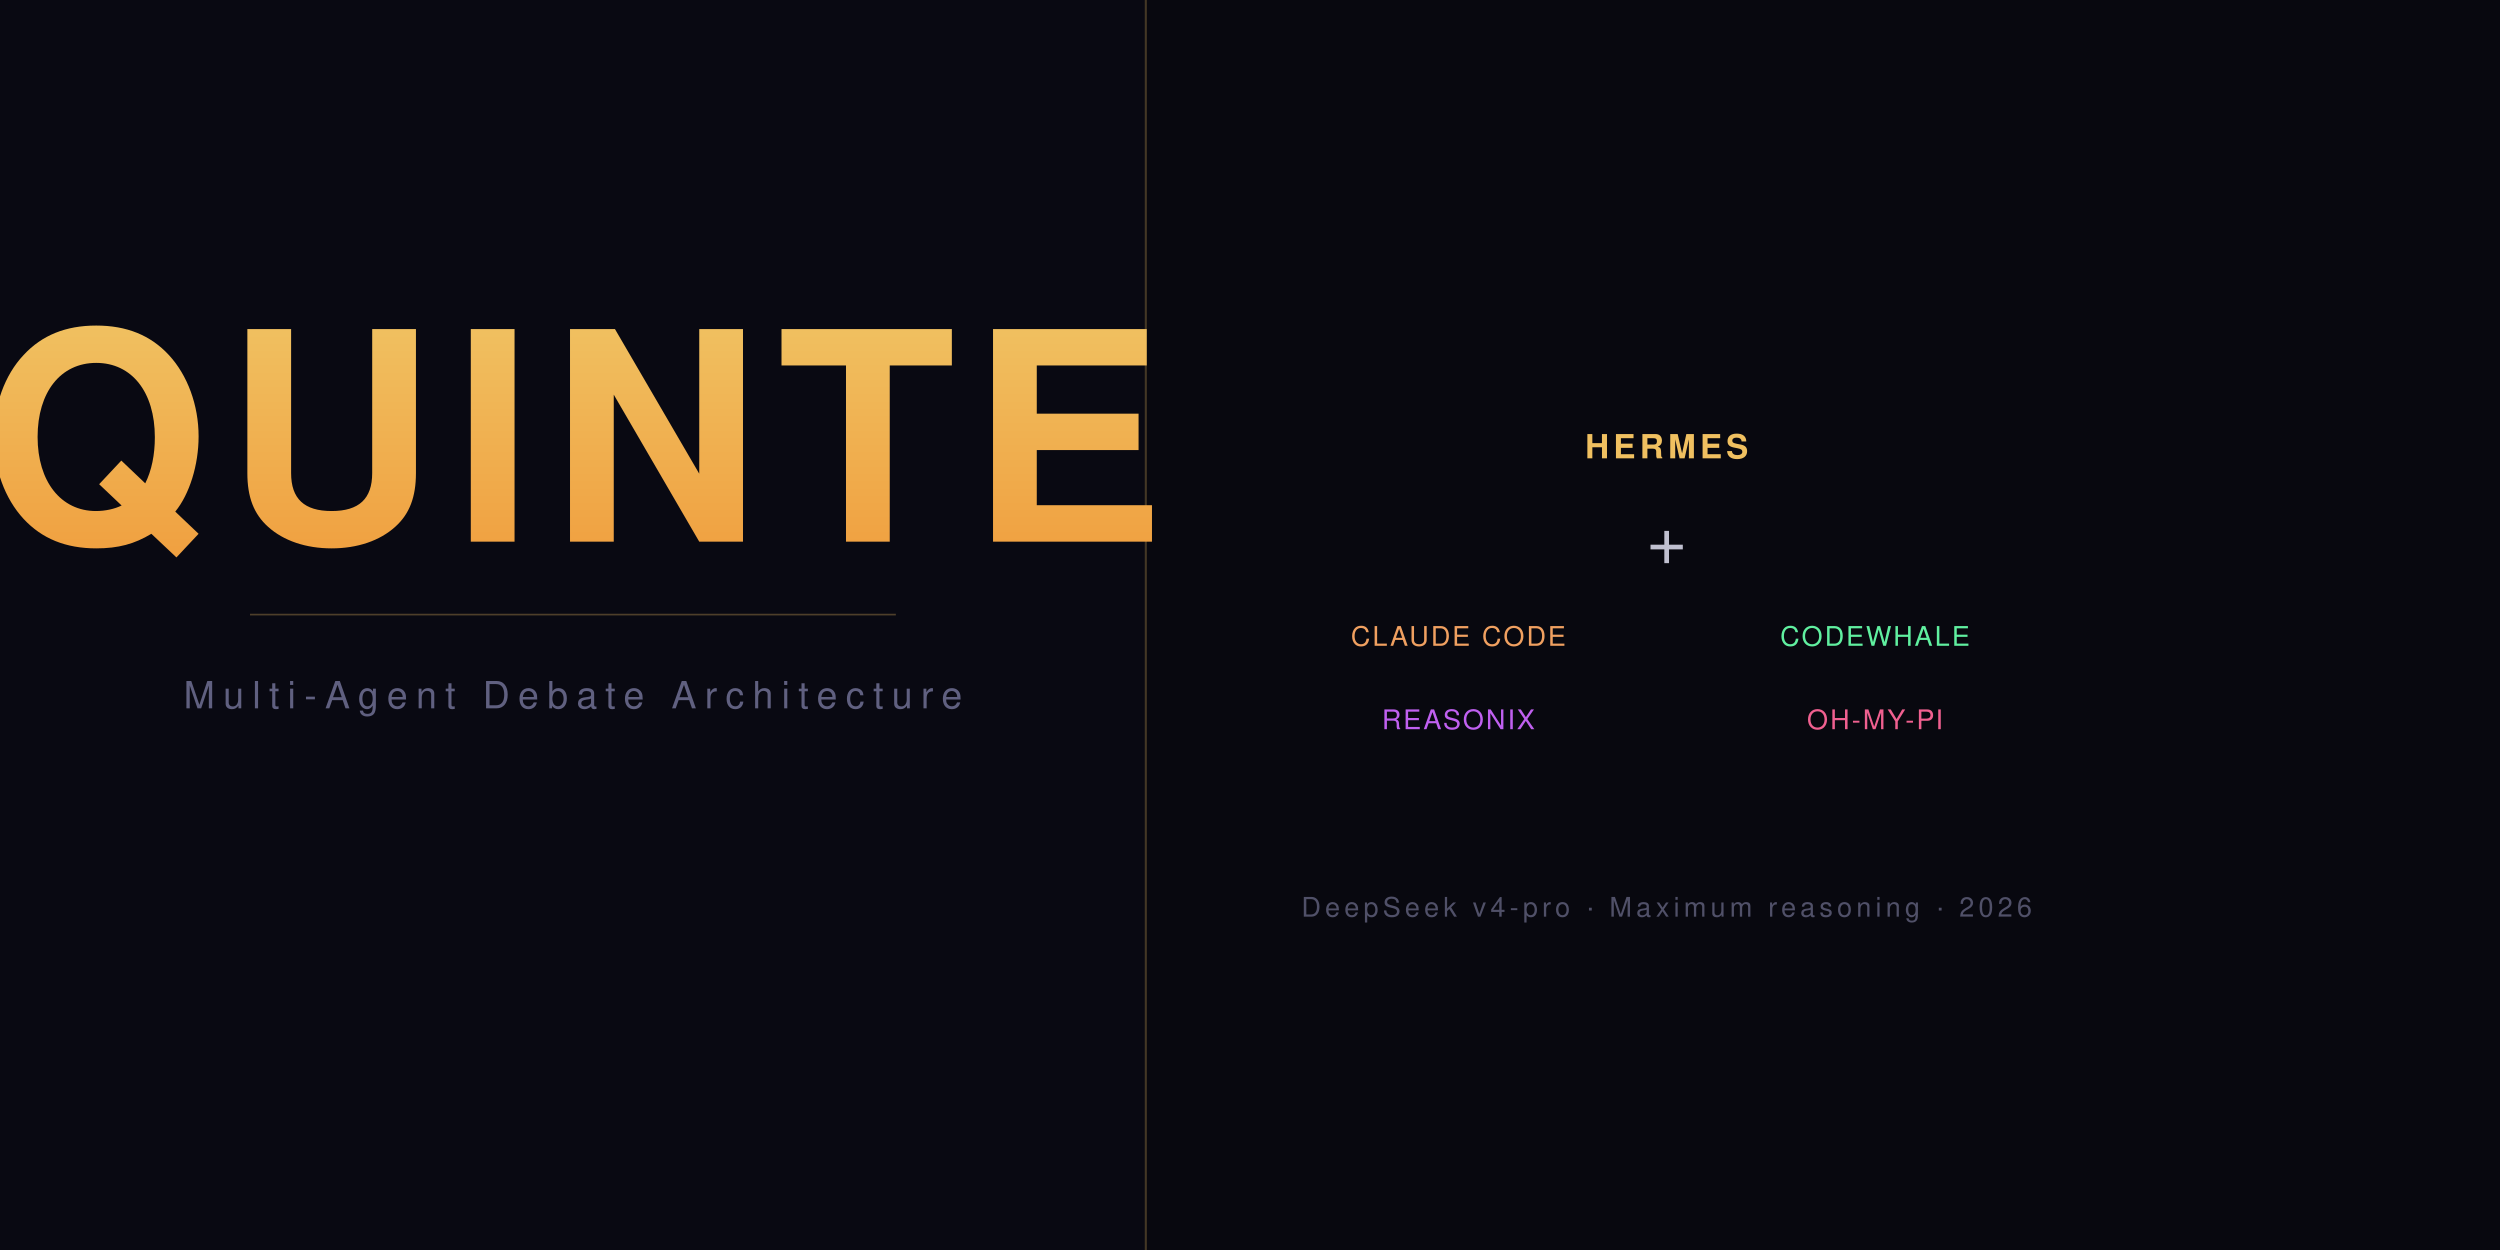
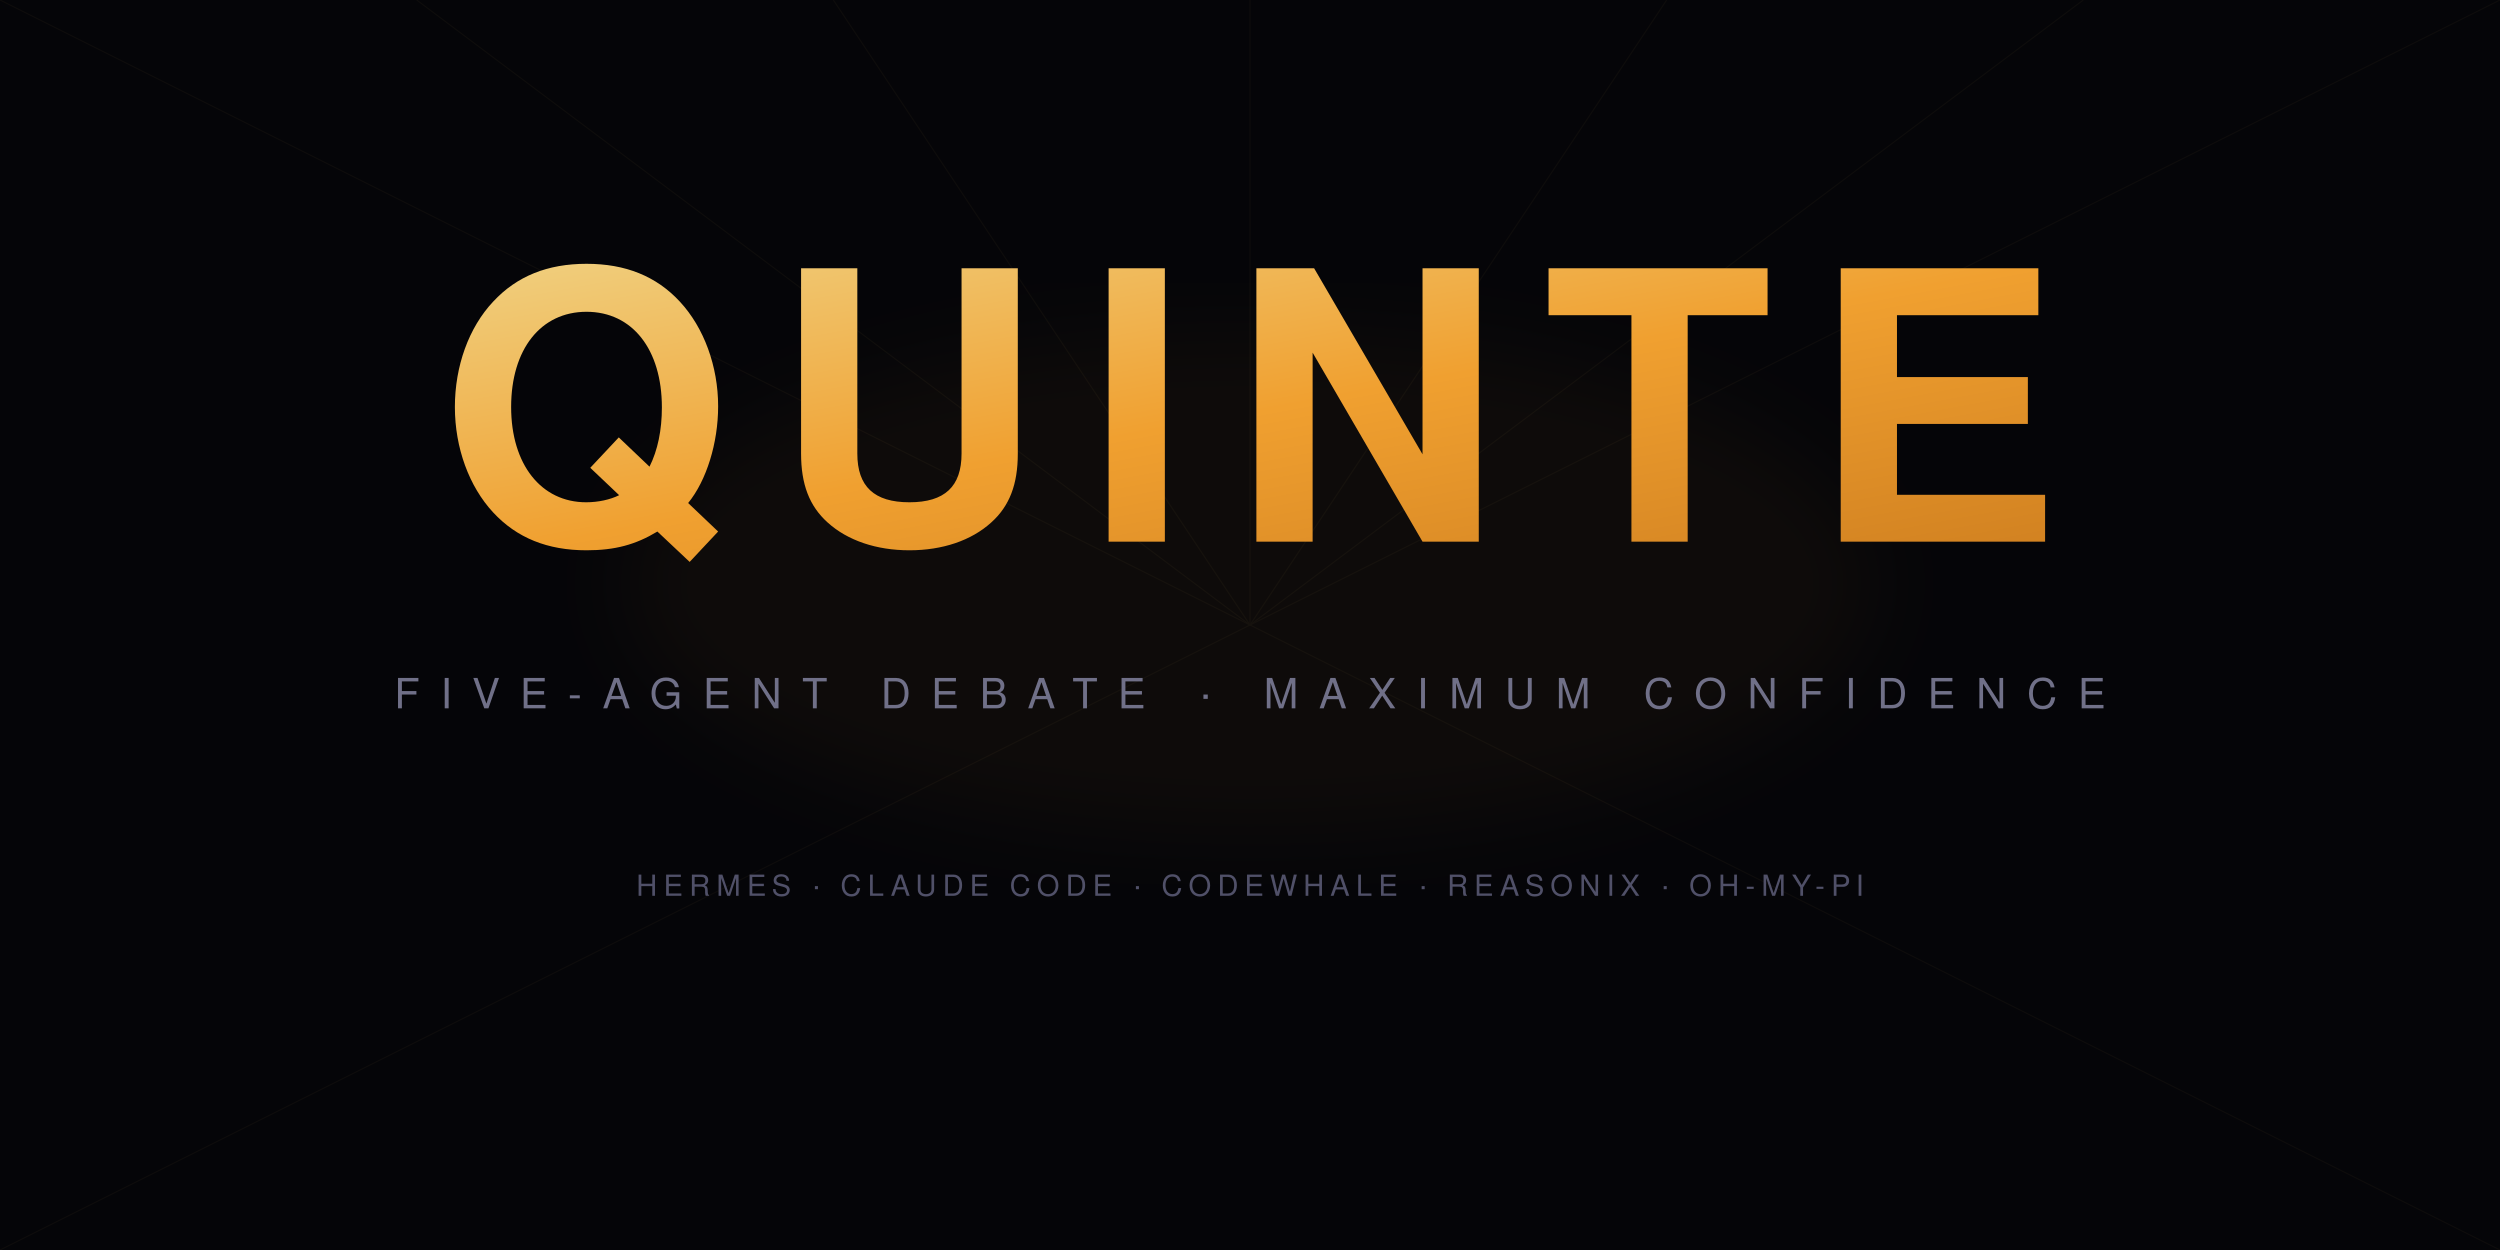
- <svg xmlns="http://www.w3.org/2000/svg" viewBox="0 0 1200 600" style="background:#08080f">
+ <svg xmlns="http://www.w3.org/2000/svg" viewBox="0 0 1200 600" style="background:#050508">
  <defs>
-     <linearGradient id="g" x1="0" y1="0" x2="0" y2="1">
-       <stop offset="0" stop-color="#f0c060" />
-       <stop offset="1" stop-color="#f0a040" />
+     <linearGradient id="g" x1="0" y1="0" x2="1" y2="1">
+       <stop offset="0" stop-color="#f0d080" />
+       <stop offset="0.5" stop-color="#f0a030" />
+       <stop offset="1" stop-color="#d08020" />
    </linearGradient>
+     <filter id="blur">
+       <feGaussianBlur stdDeviation="20" />
+     </filter>
  </defs>
-   <rect width="1200" height="600" fill="#08080f" />
-   <rect x="0" y="0" width="550" height="600" fill="#0a0a14" opacity="0.6" />
-   <line x1="550" y1="0" x2="550" y2="600" stroke="#f0c060" stroke-width="1" opacity="0.25" />
-   <text x="275" y="260" text-anchor="middle" fill="url(#g)" font-family="'Helvetica Neue',Helvetica,Arial,sans-serif" font-size="140" font-weight="900" letter-spacing="8">QUINTE</text>
-   <line x1="120" y1="295" x2="430" y2="295" stroke="#f0c060" stroke-width="0.8" opacity="0.3" />
-   <text x="275" y="340" text-anchor="middle" fill="#606080" font-family="'Helvetica Neue',Helvetica,Arial,sans-serif" font-size="18" letter-spacing="4">Multi-Agent Debate Architecture</text>
-   <text x="800" y="220" text-anchor="middle" fill="#f0c060" font-family="'Helvetica Neue',Helvetica,Arial,sans-serif" font-size="16" font-weight="700" letter-spacing="2">HERMES</text>
-   <text x="800" y="270" text-anchor="middle" fill="#c0c0d0" font-family="'Helvetica Neue',Helvetica,Arial,sans-serif" font-size="32" font-weight="200">+</text>
-   <text x="700" y="310" text-anchor="middle" fill="#f0a060" font-family="'Helvetica Neue',Helvetica,Arial,sans-serif" font-size="13" letter-spacing="1">CLAUDE CODE</text>
-   <text x="900" y="310" text-anchor="middle" fill="#60f0a0" font-family="'Helvetica Neue',Helvetica,Arial,sans-serif" font-size="13" letter-spacing="1">CODEWHALE</text>
-   <text x="700" y="350" text-anchor="middle" fill="#c060f0" font-family="'Helvetica Neue',Helvetica,Arial,sans-serif" font-size="13" letter-spacing="1">REASONIX</text>
-   <text x="900" y="350" text-anchor="middle" fill="#f06090" font-family="'Helvetica Neue',Helvetica,Arial,sans-serif" font-size="13" letter-spacing="1">OH-MY-PI</text>
-   <text x="800" y="440" text-anchor="middle" fill="#505068" font-family="'Helvetica Neue',Helvetica,Arial,sans-serif" font-size="13" letter-spacing="2">DeepSeek v4-pro · Maximum reasoning · 2026</text>
+   <rect width="1200" height="600" fill="#050508" />
+   <g opacity="0.04" stroke="#f0c060" stroke-width="0.5">
+     <line x1="600" y1="300" x2="0" y2="0" />
+     <line x1="600" y1="300" x2="200" y2="0" />
+     <line x1="600" y1="300" x2="400" y2="0" />
+     <line x1="600" y1="300" x2="600" y2="0" />
+     <line x1="600" y1="300" x2="800" y2="0" />
+     <line x1="600" y1="300" x2="1000" y2="0" />
+     <line x1="600" y1="300" x2="1200" y2="0" />
+     <line x1="600" y1="300" x2="0" y2="600" />
+     <line x1="600" y1="300" x2="1200" y2="600" />
+   </g>
+   <ellipse cx="600" cy="280" rx="300" ry="120" fill="#f0a030" opacity="0.04" filter="url(#blur)" />
+   <text x="600" y="260" text-anchor="middle" fill="url(#g)" font-family="'Helvetica Neue',Helvetica,Arial,sans-serif" font-size="180" font-weight="900" letter-spacing="20">QUINTE</text>
+   <text x="600" y="340" text-anchor="middle" fill="#707088" font-family="'Helvetica Neue',Helvetica,Arial,sans-serif" font-size="20" letter-spacing="10">FIVE-AGENT DEBATE · MAXIMUM CONFIDENCE</text>
+   <text x="600" y="430" text-anchor="middle" fill="#505068" font-family="'Helvetica Neue',Helvetica,Arial,sans-serif" font-size="14" letter-spacing="3">HERMES · CLAUDE CODE · CODEWHALE · REASONIX · OH-MY-PI</text>
</svg>
